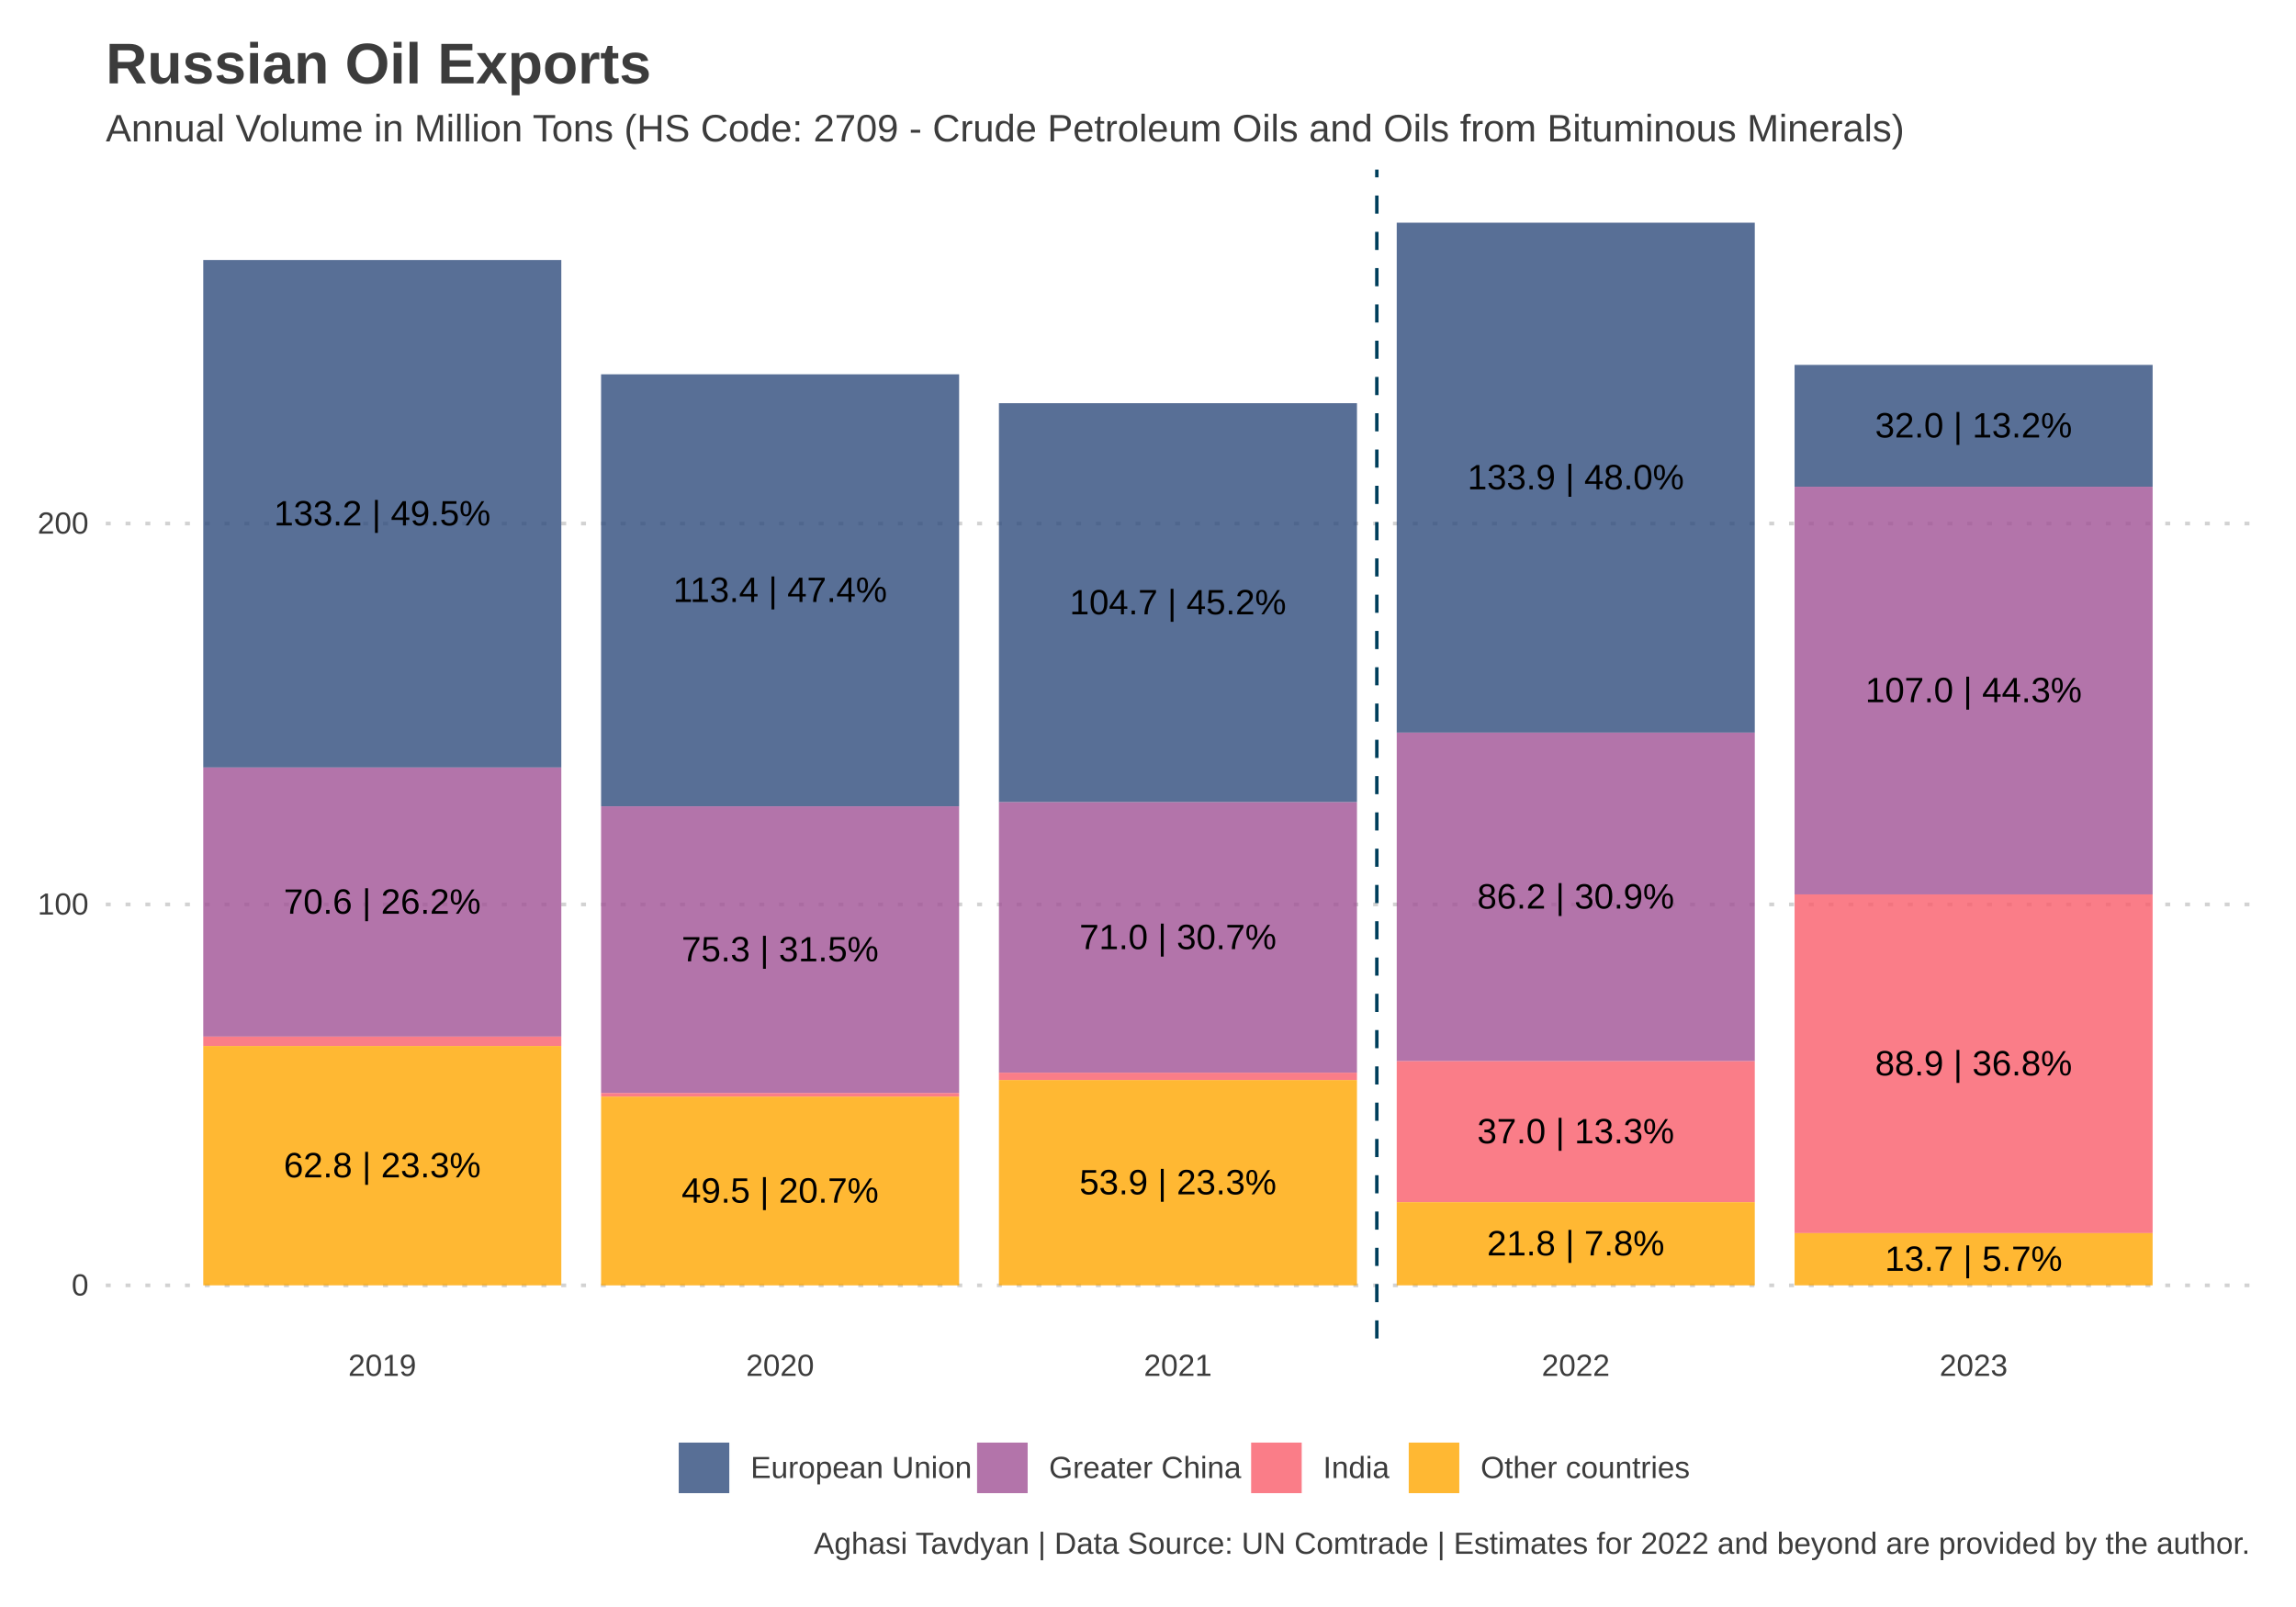
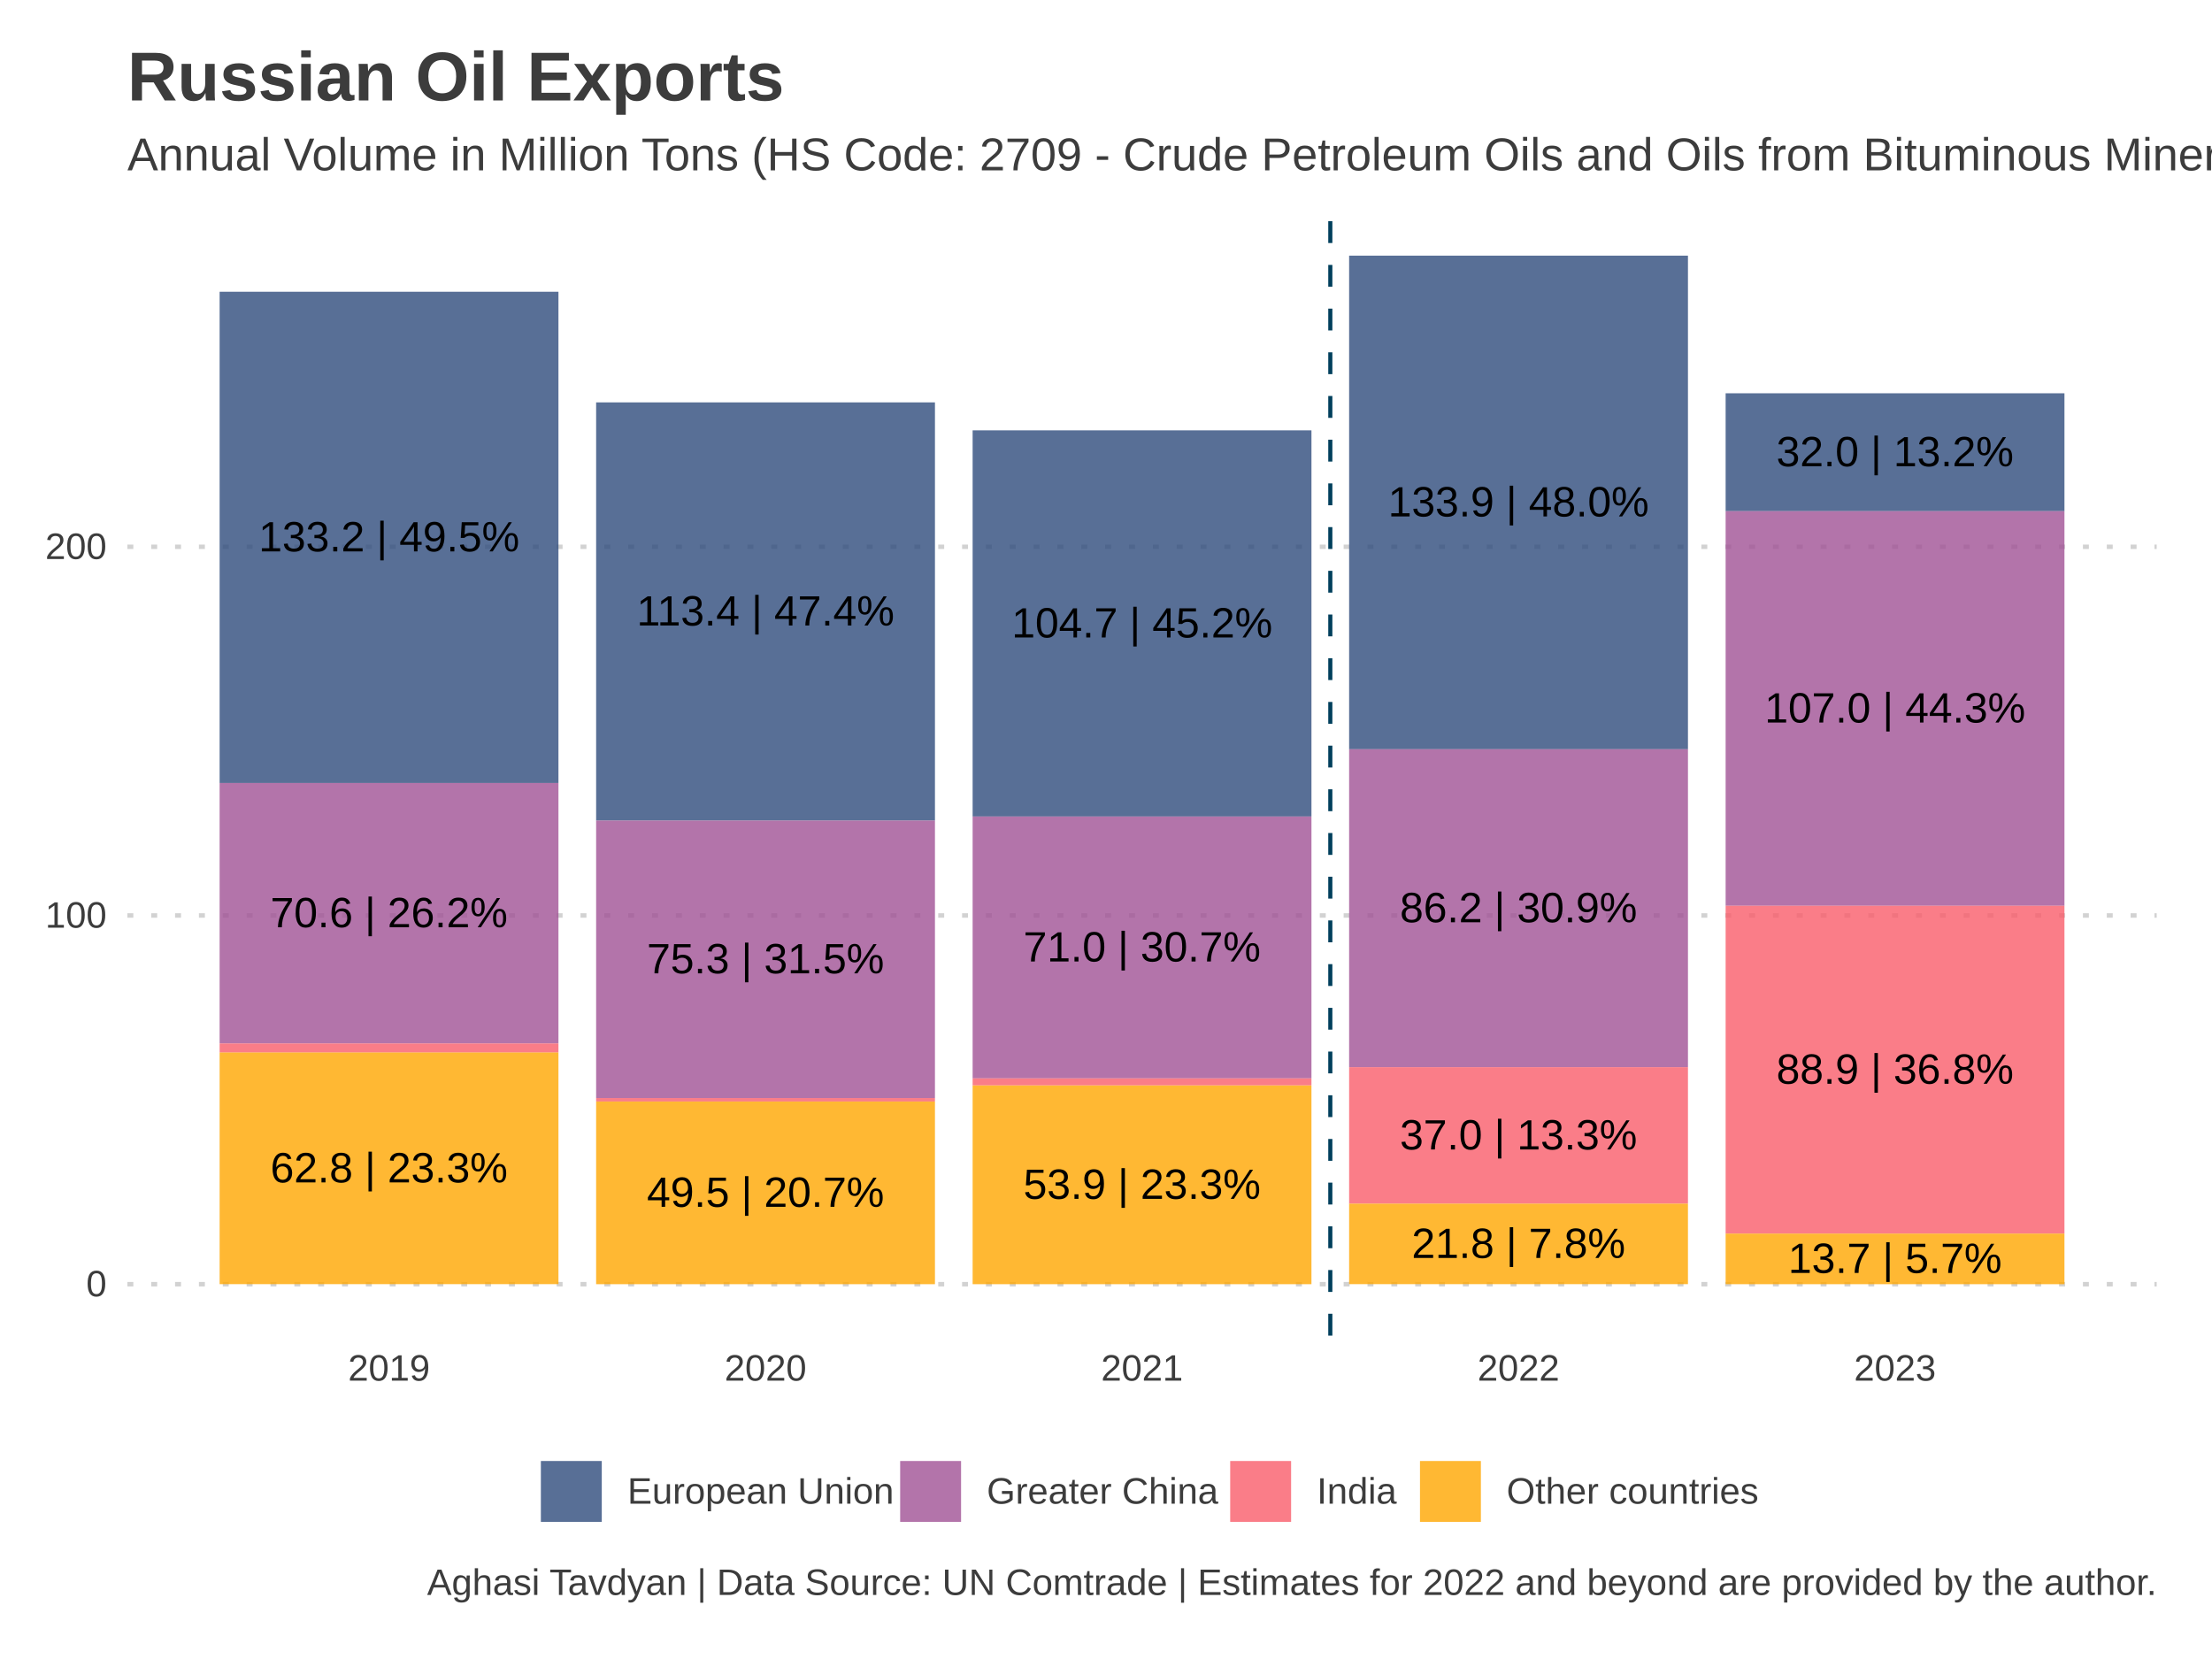
- <svg xmlns="http://www.w3.org/2000/svg" class="svglite" width="720.00pt" height="504.00pt" viewBox="0 0 720.00 504.00">
+ <svg xmlns="http://www.w3.org/2000/svg" class="svglite" width="576.00pt" height="432.00pt" viewBox="0 0 576.00 432.00">
  <defs>
    <style type="text/css">
    .svglite line, .svglite polyline, .svglite polygon, .svglite path, .svglite rect, .svglite circle {
      fill: none;
      stroke: #000000;
      stroke-linecap: round;
      stroke-linejoin: round;
      stroke-miterlimit: 10.00;
    }
    .svglite text {
      white-space: pre;
    }
  </style>
  </defs>
  <rect width="100%" height="100%" style="stroke: none; fill: #FFFFFF;" />
  <defs>
-     <clipPath id="cpMC4wMHw3MjAuMDB8MC4wMHw1MDQuMDA=">
-       <rect x="0.00" y="0.00" width="720.00" height="504.00" />
+     <clipPath id="cpMC4wMHw1NzYuMDB8MC4wMHw0MzIuMDA=">
+       <rect x="0.00" y="0.00" width="576.00" height="432.00" />
    </clipPath>
  </defs>
-   <g clip-path="url(#cpMC4wMHw3MjAuMDB8MC4wMHw1MDQuMDA=)">
-     <rect x="0.00" y="0.00" width="720.00" height="504.00" style="stroke-width: 1.16; stroke: none; fill: #FFFFFF;" />
+   <g clip-path="url(#cpMC4wMHw1NzYuMDB8MC4wMHw0MzIuMDA=)">
+     <rect x="0.00" y="0" width="576.00" height="432.00" style="stroke-width: 1.16; stroke: none; fill: #FFFFFF;" />
  </g>
  <defs>
-     <clipPath id="cpMzMuMTd8NzA1LjYwfDUzLjE4fDQxOS43OQ==">
-       <rect x="33.17" y="53.18" width="672.43" height="366.61" />
+     <clipPath id="cpMzMuMTd8NTYxLjYwfDUzLjE4fDM0Ny43OQ==">
+       <rect x="33.17" y="53.18" width="528.43" height="294.61" />
    </clipPath>
  </defs>
-   <g clip-path="url(#cpMzMuMTd8NzA1LjYwfDUzLjE4fDQxOS43OQ==)">
-     <rect x="33.17" y="53.18" width="672.43" height="366.61" style="stroke-width: 1.16; stroke: none; fill: #FFFFFF;" />
-     <polyline points="33.17,403.12 705.60,403.12 " style="stroke-width: 1.16; stroke: #D2D2D2; stroke-dasharray: 1.55,4.66; stroke-linecap: butt;" />
-     <polyline points="33.17,283.65 705.60,283.65 " style="stroke-width: 1.16; stroke: #D2D2D2; stroke-dasharray: 1.55,4.66; stroke-linecap: butt;" />
-     <polyline points="33.17,164.19 705.60,164.19 " style="stroke-width: 1.16; stroke: #D2D2D2; stroke-dasharray: 1.55,4.66; stroke-linecap: butt;" />
-     <rect x="63.74" y="81.54" width="112.28" height="159.18" style="stroke-width: 1.07; stroke: none; stroke-linecap: butt; stroke-linejoin: miter; fill: #2F4B7C; fill-opacity: 0.80;" />
-     <rect x="63.74" y="240.72" width="112.28" height="84.39" style="stroke-width: 1.07; stroke: none; stroke-linecap: butt; stroke-linejoin: miter; fill: #A05195; fill-opacity: 0.80;" />
-     <rect x="63.74" y="325.11" width="112.28" height="2.95" style="stroke-width: 1.07; stroke: none; stroke-linecap: butt; stroke-linejoin: miter; fill: #F95D6A; fill-opacity: 0.80;" />
-     <rect x="63.74" y="328.06" width="112.28" height="75.06" style="stroke-width: 1.07; stroke: none; stroke-linecap: butt; stroke-linejoin: miter; fill: #FFA600; fill-opacity: 0.80;" />
-     <rect x="188.49" y="117.39" width="112.28" height="135.50" style="stroke-width: 1.07; stroke: none; stroke-linecap: butt; stroke-linejoin: miter; fill: #2F4B7C; fill-opacity: 0.80;" />
-     <rect x="188.49" y="252.89" width="112.28" height="89.92" style="stroke-width: 1.07; stroke: none; stroke-linecap: butt; stroke-linejoin: miter; fill: #A05195; fill-opacity: 0.80;" />
-     <rect x="188.49" y="342.81" width="112.28" height="1.12" style="stroke-width: 1.07; stroke: none; stroke-linecap: butt; stroke-linejoin: miter; fill: #F95D6A; fill-opacity: 0.80;" />
-     <rect x="188.49" y="343.93" width="112.28" height="59.20" style="stroke-width: 1.07; stroke: none; stroke-linecap: butt; stroke-linejoin: miter; fill: #FFA600; fill-opacity: 0.80;" />
-     <rect x="313.25" y="126.45" width="112.28" height="125.14" style="stroke-width: 1.07; stroke: none; stroke-linecap: butt; stroke-linejoin: miter; fill: #2F4B7C; fill-opacity: 0.80;" />
-     <rect x="313.25" y="251.59" width="112.28" height="84.85" style="stroke-width: 1.07; stroke: none; stroke-linecap: butt; stroke-linejoin: miter; fill: #A05195; fill-opacity: 0.80;" />
-     <rect x="313.25" y="336.43" width="112.28" height="2.30" style="stroke-width: 1.07; stroke: none; stroke-linecap: butt; stroke-linejoin: miter; fill: #F95D6A; fill-opacity: 0.80;" />
-     <rect x="313.25" y="338.73" width="112.28" height="64.39" style="stroke-width: 1.07; stroke: none; stroke-linecap: butt; stroke-linejoin: miter; fill: #FFA600; fill-opacity: 0.80;" />
-     <rect x="438.00" y="69.84" width="112.28" height="159.94" style="stroke-width: 1.07; stroke: none; stroke-linecap: butt; stroke-linejoin: miter; fill: #2F4B7C; fill-opacity: 0.80;" />
-     <rect x="438.00" y="229.78" width="112.28" height="103.03" style="stroke-width: 1.07; stroke: none; stroke-linecap: butt; stroke-linejoin: miter; fill: #A05195; fill-opacity: 0.80;" />
-     <rect x="438.00" y="332.81" width="112.28" height="44.23" style="stroke-width: 1.07; stroke: none; stroke-linecap: butt; stroke-linejoin: miter; fill: #F95D6A; fill-opacity: 0.80;" />
-     <rect x="438.00" y="377.04" width="112.28" height="26.08" style="stroke-width: 1.07; stroke: none; stroke-linecap: butt; stroke-linejoin: miter; fill: #FFA600; fill-opacity: 0.80;" />
-     <rect x="562.76" y="114.44" width="112.28" height="38.21" style="stroke-width: 1.07; stroke: none; stroke-linecap: butt; stroke-linejoin: miter; fill: #2F4B7C; fill-opacity: 0.80;" />
-     <rect x="562.76" y="152.65" width="112.28" height="127.86" style="stroke-width: 1.07; stroke: none; stroke-linecap: butt; stroke-linejoin: miter; fill: #A05195; fill-opacity: 0.80;" />
-     <rect x="562.76" y="280.51" width="112.28" height="106.23" style="stroke-width: 1.07; stroke: none; stroke-linecap: butt; stroke-linejoin: miter; fill: #F95D6A; fill-opacity: 0.80;" />
-     <rect x="562.76" y="386.74" width="112.28" height="16.38" style="stroke-width: 1.07; stroke: none; stroke-linecap: butt; stroke-linejoin: miter; fill: #FFA600; fill-opacity: 0.80;" />
-     <text x="119.88" y="164.79" text-anchor="middle" style="font-size: 11.04px; font-family: &quot;Liberation Sans&quot;;" textLength="56.07px" lengthAdjust="spacingAndGlyphs">133.2 | 49.5%</text>
-     <text x="119.88" y="286.57" text-anchor="middle" style="font-size: 11.04px; font-family: &quot;Liberation Sans&quot;;" textLength="50.95px" lengthAdjust="spacingAndGlyphs">70.6 | 26.2%</text>
-     <text x="119.88" y="369.25" text-anchor="middle" style="font-size: 11.04px; font-family: &quot;Liberation Sans&quot;;" textLength="50.95px" lengthAdjust="spacingAndGlyphs">62.8 | 23.3%</text>
-     <text x="244.63" y="188.79" text-anchor="middle" style="font-size: 11.04px; font-family: &quot;Liberation Sans&quot;;" textLength="56.07px" lengthAdjust="spacingAndGlyphs">113.4 | 47.4%</text>
-     <text x="244.63" y="301.50" text-anchor="middle" style="font-size: 11.04px; font-family: &quot;Liberation Sans&quot;;" textLength="50.95px" lengthAdjust="spacingAndGlyphs">75.3 | 31.5%</text>
-     <text x="244.63" y="377.18" text-anchor="middle" style="font-size: 11.04px; font-family: &quot;Liberation Sans&quot;;" textLength="50.95px" lengthAdjust="spacingAndGlyphs">49.5 | 20.7%</text>
-     <text x="369.39" y="192.67" text-anchor="middle" style="font-size: 11.04px; font-family: &quot;Liberation Sans&quot;;" textLength="56.07px" lengthAdjust="spacingAndGlyphs">104.7 | 45.2%</text>
-     <text x="369.39" y="297.67" text-anchor="middle" style="font-size: 11.04px; font-family: &quot;Liberation Sans&quot;;" textLength="50.95px" lengthAdjust="spacingAndGlyphs">71.0 | 30.7%</text>
-     <text x="369.39" y="374.58" text-anchor="middle" style="font-size: 11.04px; font-family: &quot;Liberation Sans&quot;;" textLength="50.95px" lengthAdjust="spacingAndGlyphs">53.9 | 23.3%</text>
-     <text x="494.14" y="153.46" text-anchor="middle" style="font-size: 11.04px; font-family: &quot;Liberation Sans&quot;;" textLength="56.07px" lengthAdjust="spacingAndGlyphs">133.9 | 48.0%</text>
-     <text x="494.14" y="284.95" text-anchor="middle" style="font-size: 11.04px; font-family: &quot;Liberation Sans&quot;;" textLength="50.95px" lengthAdjust="spacingAndGlyphs">86.2 | 30.9%</text>
-     <text x="494.14" y="358.58" text-anchor="middle" style="font-size: 11.04px; font-family: &quot;Liberation Sans&quot;;" textLength="50.95px" lengthAdjust="spacingAndGlyphs">37.0 | 13.3%</text>
-     <text x="494.14" y="393.73" text-anchor="middle" style="font-size: 11.04px; font-family: &quot;Liberation Sans&quot;;" textLength="45.82px" lengthAdjust="spacingAndGlyphs">21.8 | 7.8%</text>
-     <text x="618.90" y="137.20" text-anchor="middle" style="font-size: 11.04px; font-family: &quot;Liberation Sans&quot;;" textLength="50.95px" lengthAdjust="spacingAndGlyphs">32.0 | 13.2%</text>
-     <text x="618.90" y="220.23" text-anchor="middle" style="font-size: 11.04px; font-family: &quot;Liberation Sans&quot;;" textLength="56.07px" lengthAdjust="spacingAndGlyphs">107.0 | 44.3%</text>
-     <text x="618.90" y="337.28" text-anchor="middle" style="font-size: 11.04px; font-family: &quot;Liberation Sans&quot;;" textLength="50.95px" lengthAdjust="spacingAndGlyphs">88.9 | 36.8%</text>
-     <text x="618.90" y="398.58" text-anchor="middle" style="font-size: 11.04px; font-family: &quot;Liberation Sans&quot;;" textLength="45.82px" lengthAdjust="spacingAndGlyphs">13.7 | 5.7%</text>
-     <line x1="431.76" y1="419.79" x2="431.76" y2="53.18" style="stroke-width: 1.07; stroke: #003F5C; stroke-dasharray: 5.69,5.69; stroke-linecap: butt;" />
-     <rect x="33.17" y="53.18" width="672.43" height="366.61" style="stroke-width: 1.16; stroke: none;" />
+   <g clip-path="url(#cpMzMuMTd8NTYxLjYwfDUzLjE4fDM0Ny43OQ==)">
+     <rect x="33.17" y="53.18" width="528.43" height="294.61" style="stroke-width: 1.16; stroke: none; fill: #FFFFFF;" />
+     <polyline points="33.17,334.40 561.60,334.40 " style="stroke-width: 1.16; stroke: #D2D2D2; stroke-dasharray: 1.55,4.66; stroke-linecap: butt;" />
+     <polyline points="33.17,238.39 561.60,238.39 " style="stroke-width: 1.16; stroke: #D2D2D2; stroke-dasharray: 1.55,4.66; stroke-linecap: butt;" />
+     <polyline points="33.17,142.38 561.60,142.38 " style="stroke-width: 1.16; stroke: #D2D2D2; stroke-dasharray: 1.55,4.66; stroke-linecap: butt;" />
+     <rect x="57.19" y="75.97" width="88.23" height="127.92" style="stroke-width: 1.07; stroke: none; stroke-linecap: butt; stroke-linejoin: miter; fill: #2F4B7C; fill-opacity: 0.80;" />
+     <rect x="57.19" y="203.89" width="88.23" height="67.82" style="stroke-width: 1.07; stroke: none; stroke-linecap: butt; stroke-linejoin: miter; fill: #A05195; fill-opacity: 0.80;" />
+     <rect x="57.19" y="271.71" width="88.23" height="2.37" style="stroke-width: 1.07; stroke: none; stroke-linecap: butt; stroke-linejoin: miter; fill: #F95D6A; fill-opacity: 0.80;" />
+     <rect x="57.19" y="274.07" width="88.23" height="60.32" style="stroke-width: 1.07; stroke: none; stroke-linecap: butt; stroke-linejoin: miter; fill: #FFA600; fill-opacity: 0.80;" />
+     <rect x="155.23" y="104.78" width="88.23" height="108.89" style="stroke-width: 1.07; stroke: none; stroke-linecap: butt; stroke-linejoin: miter; fill: #2F4B7C; fill-opacity: 0.80;" />
+     <rect x="155.23" y="213.67" width="88.23" height="72.26" style="stroke-width: 1.07; stroke: none; stroke-linecap: butt; stroke-linejoin: miter; fill: #A05195; fill-opacity: 0.80;" />
+     <rect x="155.23" y="285.93" width="88.23" height="0.90" style="stroke-width: 1.07; stroke: none; stroke-linecap: butt; stroke-linejoin: miter; fill: #F95D6A; fill-opacity: 0.80;" />
+     <rect x="155.23" y="286.83" width="88.23" height="47.57" style="stroke-width: 1.07; stroke: none; stroke-linecap: butt; stroke-linejoin: miter; fill: #FFA600; fill-opacity: 0.80;" />
+     <rect x="253.27" y="112.06" width="88.23" height="100.56" style="stroke-width: 1.07; stroke: none; stroke-linecap: butt; stroke-linejoin: miter; fill: #2F4B7C; fill-opacity: 0.80;" />
+     <rect x="253.27" y="212.62" width="88.23" height="68.18" style="stroke-width: 1.07; stroke: none; stroke-linecap: butt; stroke-linejoin: miter; fill: #A05195; fill-opacity: 0.80;" />
+     <rect x="253.27" y="280.80" width="88.23" height="1.84" style="stroke-width: 1.07; stroke: none; stroke-linecap: butt; stroke-linejoin: miter; fill: #F95D6A; fill-opacity: 0.80;" />
+     <rect x="253.27" y="282.65" width="88.23" height="51.75" style="stroke-width: 1.07; stroke: none; stroke-linecap: butt; stroke-linejoin: miter; fill: #FFA600; fill-opacity: 0.80;" />
+     <rect x="351.31" y="66.57" width="88.23" height="128.53" style="stroke-width: 1.07; stroke: none; stroke-linecap: butt; stroke-linejoin: miter; fill: #2F4B7C; fill-opacity: 0.80;" />
+     <rect x="351.31" y="195.09" width="88.23" height="82.80" style="stroke-width: 1.07; stroke: none; stroke-linecap: butt; stroke-linejoin: miter; fill: #A05195; fill-opacity: 0.80;" />
+     <rect x="351.31" y="277.89" width="88.23" height="35.54" style="stroke-width: 1.07; stroke: none; stroke-linecap: butt; stroke-linejoin: miter; fill: #F95D6A; fill-opacity: 0.80;" />
+     <rect x="351.31" y="313.43" width="88.23" height="20.96" style="stroke-width: 1.07; stroke: none; stroke-linecap: butt; stroke-linejoin: miter; fill: #FFA600; fill-opacity: 0.80;" />
+     <rect x="449.35" y="102.41" width="88.23" height="30.70" style="stroke-width: 1.07; stroke: none; stroke-linecap: butt; stroke-linejoin: miter; fill: #2F4B7C; fill-opacity: 0.80;" />
+     <rect x="449.35" y="133.11" width="88.23" height="102.75" style="stroke-width: 1.07; stroke: none; stroke-linecap: butt; stroke-linejoin: miter; fill: #A05195; fill-opacity: 0.80;" />
+     <rect x="449.35" y="235.86" width="88.23" height="85.37" style="stroke-width: 1.07; stroke: none; stroke-linecap: butt; stroke-linejoin: miter; fill: #F95D6A; fill-opacity: 0.80;" />
+     <rect x="449.35" y="321.23" width="88.23" height="13.17" style="stroke-width: 1.07; stroke: none; stroke-linecap: butt; stroke-linejoin: miter; fill: #FFA600; fill-opacity: 0.80;" />
+     <text x="101.31" y="143.58" text-anchor="middle" style="font-size: 11.04px; font-family: &quot;Liberation Sans&quot;;" textLength="56.07px" lengthAdjust="spacingAndGlyphs">133.2 | 49.5%</text>
+     <text x="101.31" y="241.45" text-anchor="middle" style="font-size: 11.04px; font-family: &quot;Liberation Sans&quot;;" textLength="50.95px" lengthAdjust="spacingAndGlyphs">70.6 | 26.2%</text>
+     <text x="101.31" y="307.89" text-anchor="middle" style="font-size: 11.04px; font-family: &quot;Liberation Sans&quot;;" textLength="50.95px" lengthAdjust="spacingAndGlyphs">62.8 | 23.3%</text>
+     <text x="199.35" y="162.88" text-anchor="middle" style="font-size: 11.04px; font-family: &quot;Liberation Sans&quot;;" textLength="56.07px" lengthAdjust="spacingAndGlyphs">113.4 | 47.4%</text>
+     <text x="199.35" y="253.45" text-anchor="middle" style="font-size: 11.04px; font-family: &quot;Liberation Sans&quot;;" textLength="50.95px" lengthAdjust="spacingAndGlyphs">75.3 | 31.5%</text>
+     <text x="199.35" y="314.26" text-anchor="middle" style="font-size: 11.04px; font-family: &quot;Liberation Sans&quot;;" textLength="50.95px" lengthAdjust="spacingAndGlyphs">49.5 | 20.7%</text>
+     <text x="297.39" y="166.00" text-anchor="middle" style="font-size: 11.04px; font-family: &quot;Liberation Sans&quot;;" textLength="56.07px" lengthAdjust="spacingAndGlyphs">104.7 | 45.2%</text>
+     <text x="297.39" y="250.37" text-anchor="middle" style="font-size: 11.04px; font-family: &quot;Liberation Sans&quot;;" textLength="50.95px" lengthAdjust="spacingAndGlyphs">71.0 | 30.7%</text>
+     <text x="297.39" y="312.18" text-anchor="middle" style="font-size: 11.04px; font-family: &quot;Liberation Sans&quot;;" textLength="50.95px" lengthAdjust="spacingAndGlyphs">53.9 | 23.3%</text>
+     <text x="395.42" y="134.48" text-anchor="middle" style="font-size: 11.04px; font-family: &quot;Liberation Sans&quot;;" textLength="56.07px" lengthAdjust="spacingAndGlyphs">133.9 | 48.0%</text>
+     <text x="395.42" y="240.15" text-anchor="middle" style="font-size: 11.04px; font-family: &quot;Liberation Sans&quot;;" textLength="50.95px" lengthAdjust="spacingAndGlyphs">86.2 | 30.9%</text>
+     <text x="395.42" y="299.32" text-anchor="middle" style="font-size: 11.04px; font-family: &quot;Liberation Sans&quot;;" textLength="50.95px" lengthAdjust="spacingAndGlyphs">37.0 | 13.3%</text>
+     <text x="395.42" y="327.57" text-anchor="middle" style="font-size: 11.04px; font-family: &quot;Liberation Sans&quot;;" textLength="45.82px" lengthAdjust="spacingAndGlyphs">21.8 | 7.8%</text>
+     <text x="493.46" y="121.42" text-anchor="middle" style="font-size: 11.04px; font-family: &quot;Liberation Sans&quot;;" textLength="50.95px" lengthAdjust="spacingAndGlyphs">32.0 | 13.2%</text>
+     <text x="493.46" y="188.14" text-anchor="middle" style="font-size: 11.04px; font-family: &quot;Liberation Sans&quot;;" textLength="56.07px" lengthAdjust="spacingAndGlyphs">107.0 | 44.3%</text>
+     <text x="493.46" y="282.20" text-anchor="middle" style="font-size: 11.04px; font-family: &quot;Liberation Sans&quot;;" textLength="50.95px" lengthAdjust="spacingAndGlyphs">88.9 | 36.8%</text>
+     <text x="493.46" y="331.47" text-anchor="middle" style="font-size: 11.04px; font-family: &quot;Liberation Sans&quot;;" textLength="45.82px" lengthAdjust="spacingAndGlyphs">13.7 | 5.7%</text>
+     <line x1="346.41" y1="347.79" x2="346.41" y2="53.18" style="stroke-width: 1.07; stroke: #003F5C; stroke-dasharray: 5.69,5.69; stroke-linecap: butt;" />
+     <rect x="33.17" y="53.18" width="528.43" height="294.61" style="stroke-width: 1.16; stroke: none;" />
  </g>
-   <g clip-path="url(#cpMC4wMHw3MjAuMDB8MC4wMHw1MDQuMDA=)">
-     <text x="27.79" y="406.30" text-anchor="end" style="font-size: 9.60px;fill: #3C3C3C; font-family: &quot;Liberation Sans&quot;;" textLength="4.46px" lengthAdjust="spacingAndGlyphs">0</text>
-     <text x="27.79" y="286.83" text-anchor="end" style="font-size: 9.60px;fill: #3C3C3C; font-family: &quot;Liberation Sans&quot;;" textLength="13.39px" lengthAdjust="spacingAndGlyphs">100</text>
-     <text x="27.79" y="167.36" text-anchor="end" style="font-size: 9.60px;fill: #3C3C3C; font-family: &quot;Liberation Sans&quot;;" textLength="13.39px" lengthAdjust="spacingAndGlyphs">200</text>
-     <text x="119.88" y="431.52" text-anchor="middle" style="font-size: 9.60px;fill: #3C3C3C; font-family: &quot;Liberation Sans&quot;;" textLength="17.86px" lengthAdjust="spacingAndGlyphs">2019</text>
-     <text x="244.63" y="431.52" text-anchor="middle" style="font-size: 9.60px;fill: #3C3C3C; font-family: &quot;Liberation Sans&quot;;" textLength="17.86px" lengthAdjust="spacingAndGlyphs">2020</text>
-     <text x="369.39" y="431.52" text-anchor="middle" style="font-size: 9.60px;fill: #3C3C3C; font-family: &quot;Liberation Sans&quot;;" textLength="17.86px" lengthAdjust="spacingAndGlyphs">2021</text>
-     <text x="494.14" y="431.52" text-anchor="middle" style="font-size: 9.60px;fill: #3C3C3C; font-family: &quot;Liberation Sans&quot;;" textLength="17.86px" lengthAdjust="spacingAndGlyphs">2022</text>
-     <text x="618.90" y="431.52" text-anchor="middle" style="font-size: 9.60px;fill: #3C3C3C; font-family: &quot;Liberation Sans&quot;;" textLength="17.86px" lengthAdjust="spacingAndGlyphs">2023</text>
-     <rect x="206.15" y="445.75" width="326.47" height="29.24" style="stroke-width: 1.16; stroke: none; fill: #FFFFFF;" />
-     <rect x="212.13" y="451.73" width="17.28" height="17.28" style="stroke-width: 1.16; stroke: none; fill: #FFFFFF;" />
-     <rect x="212.84" y="452.44" width="15.86" height="15.86" style="stroke-width: 1.07; stroke: none; stroke-linecap: butt; stroke-linejoin: miter; fill: #2F4B7C; fill-opacity: 0.80;" />
-     <rect x="305.70" y="451.73" width="17.28" height="17.28" style="stroke-width: 1.16; stroke: none; fill: #FFFFFF;" />
-     <rect x="306.40" y="452.44" width="15.86" height="15.86" style="stroke-width: 1.07; stroke: none; stroke-linecap: butt; stroke-linejoin: miter; fill: #A05195; fill-opacity: 0.80;" />
-     <rect x="391.63" y="451.73" width="17.28" height="17.28" style="stroke-width: 1.16; stroke: none; fill: #FFFFFF;" />
-     <rect x="392.34" y="452.44" width="15.86" height="15.86" style="stroke-width: 1.07; stroke: none; stroke-linecap: butt; stroke-linejoin: miter; fill: #F95D6A; fill-opacity: 0.80;" />
-     <rect x="441.05" y="451.73" width="17.28" height="17.28" style="stroke-width: 1.16; stroke: none; fill: #FFFFFF;" />
-     <rect x="441.76" y="452.44" width="15.86" height="15.86" style="stroke-width: 1.07; stroke: none; stroke-linecap: butt; stroke-linejoin: miter; fill: #FFA600; fill-opacity: 0.80;" />
-     <text x="235.39" y="463.55" style="font-size: 9.60px;fill: #3C3C3C; font-family: &quot;Liberation Sans&quot;;" textLength="64.33px" lengthAdjust="spacingAndGlyphs">European Union</text>
-     <text x="328.95" y="463.55" style="font-size: 9.60px;fill: #3C3C3C; font-family: &quot;Liberation Sans&quot;;" textLength="56.70px" lengthAdjust="spacingAndGlyphs">Greater China</text>
-     <text x="414.89" y="463.55" style="font-size: 9.60px;fill: #3C3C3C; font-family: &quot;Liberation Sans&quot;;" textLength="20.18px" lengthAdjust="spacingAndGlyphs">India</text>
-     <text x="464.31" y="463.55" style="font-size: 9.60px;fill: #3C3C3C; font-family: &quot;Liberation Sans&quot;;" textLength="62.34px" lengthAdjust="spacingAndGlyphs">Other countries</text>
+   <g clip-path="url(#cpMC4wMHw1NzYuMDB8MC4wMHw0MzIuMDA=)">
+     <text x="27.79" y="337.57" text-anchor="end" style="font-size: 9.60px;fill: #3C3C3C; font-family: &quot;Liberation Sans&quot;;" textLength="4.46px" lengthAdjust="spacingAndGlyphs">0</text>
+     <text x="27.79" y="241.57" text-anchor="end" style="font-size: 9.60px;fill: #3C3C3C; font-family: &quot;Liberation Sans&quot;;" textLength="13.39px" lengthAdjust="spacingAndGlyphs">100</text>
+     <text x="27.79" y="145.56" text-anchor="end" style="font-size: 9.60px;fill: #3C3C3C; font-family: &quot;Liberation Sans&quot;;" textLength="13.39px" lengthAdjust="spacingAndGlyphs">200</text>
+     <text x="101.31" y="359.52" text-anchor="middle" style="font-size: 9.60px;fill: #3C3C3C; font-family: &quot;Liberation Sans&quot;;" textLength="17.86px" lengthAdjust="spacingAndGlyphs">2019</text>
+     <text x="199.35" y="359.52" text-anchor="middle" style="font-size: 9.60px;fill: #3C3C3C; font-family: &quot;Liberation Sans&quot;;" textLength="17.86px" lengthAdjust="spacingAndGlyphs">2020</text>
+     <text x="297.39" y="359.52" text-anchor="middle" style="font-size: 9.60px;fill: #3C3C3C; font-family: &quot;Liberation Sans&quot;;" textLength="17.86px" lengthAdjust="spacingAndGlyphs">2021</text>
+     <text x="395.42" y="359.52" text-anchor="middle" style="font-size: 9.60px;fill: #3C3C3C; font-family: &quot;Liberation Sans&quot;;" textLength="17.86px" lengthAdjust="spacingAndGlyphs">2022</text>
+     <text x="493.46" y="359.52" text-anchor="middle" style="font-size: 9.60px;fill: #3C3C3C; font-family: &quot;Liberation Sans&quot;;" textLength="17.86px" lengthAdjust="spacingAndGlyphs">2023</text>
+     <rect x="134.15" y="373.75" width="326.47" height="29.24" style="stroke-width: 1.16; stroke: none; fill: #FFFFFF;" />
+     <rect x="140.13" y="379.73" width="17.28" height="17.28" style="stroke-width: 1.16; stroke: none; fill: #FFFFFF;" />
+     <rect x="140.84" y="380.44" width="15.86" height="15.86" style="stroke-width: 1.07; stroke: none; stroke-linecap: butt; stroke-linejoin: miter; fill: #2F4B7C; fill-opacity: 0.80;" />
+     <rect x="233.70" y="379.73" width="17.28" height="17.28" style="stroke-width: 1.16; stroke: none; fill: #FFFFFF;" />
+     <rect x="234.40" y="380.44" width="15.86" height="15.86" style="stroke-width: 1.07; stroke: none; stroke-linecap: butt; stroke-linejoin: miter; fill: #A05195; fill-opacity: 0.80;" />
+     <rect x="319.63" y="379.73" width="17.28" height="17.28" style="stroke-width: 1.16; stroke: none; fill: #FFFFFF;" />
+     <rect x="320.34" y="380.44" width="15.86" height="15.86" style="stroke-width: 1.07; stroke: none; stroke-linecap: butt; stroke-linejoin: miter; fill: #F95D6A; fill-opacity: 0.80;" />
+     <rect x="369.05" y="379.73" width="17.28" height="17.28" style="stroke-width: 1.16; stroke: none; fill: #FFFFFF;" />
+     <rect x="369.76" y="380.44" width="15.86" height="15.86" style="stroke-width: 1.07; stroke: none; stroke-linecap: butt; stroke-linejoin: miter; fill: #FFA600; fill-opacity: 0.80;" />
+     <text x="163.39" y="391.55" style="font-size: 9.60px;fill: #3C3C3C; font-family: &quot;Liberation Sans&quot;;" textLength="64.33px" lengthAdjust="spacingAndGlyphs">European Union</text>
+     <text x="256.95" y="391.55" style="font-size: 9.60px;fill: #3C3C3C; font-family: &quot;Liberation Sans&quot;;" textLength="56.70px" lengthAdjust="spacingAndGlyphs">Greater China</text>
+     <text x="342.89" y="391.55" style="font-size: 9.60px;fill: #3C3C3C; font-family: &quot;Liberation Sans&quot;;" textLength="20.18px" lengthAdjust="spacingAndGlyphs">India</text>
+     <text x="392.31" y="391.55" style="font-size: 9.60px;fill: #3C3C3C; font-family: &quot;Liberation Sans&quot;;" textLength="62.34px" lengthAdjust="spacingAndGlyphs">Other countries</text>
    <text x="33.17" y="44.35" style="font-size: 12.00px;fill: #3C3C3C; font-family: &quot;Liberation Sans&quot;;" textLength="531.97px" lengthAdjust="spacingAndGlyphs">Annual Volume in Million Tons (HS Code: 2709 - Crude Petroleum Oils and Oils from Bituminous Minerals)</text>
    <text x="33.17" y="26.16" style="font-size: 18.00px; font-weight: bold;fill: #3C3C3C; font-family: &quot;Liberation Sans&quot;;" textLength="160.80px" lengthAdjust="spacingAndGlyphs">Russian Oil Exports</text>
-     <text x="705.60" y="487.32" text-anchor="end" style="font-size: 9.60px;fill: #3C3C3C; font-family: &quot;Liberation Sans&quot;;" textLength="416.83px" lengthAdjust="spacingAndGlyphs">Aghasi Tavdyan | Data Source: UN Comtrade | Estimates for 2022 and beyond are provided by the author.</text>
+     <text x="561.60" y="415.32" text-anchor="end" style="font-size: 9.60px;fill: #3C3C3C; font-family: &quot;Liberation Sans&quot;;" textLength="416.83px" lengthAdjust="spacingAndGlyphs">Aghasi Tavdyan | Data Source: UN Comtrade | Estimates for 2022 and beyond are provided by the author.</text>
  </g>
</svg>
